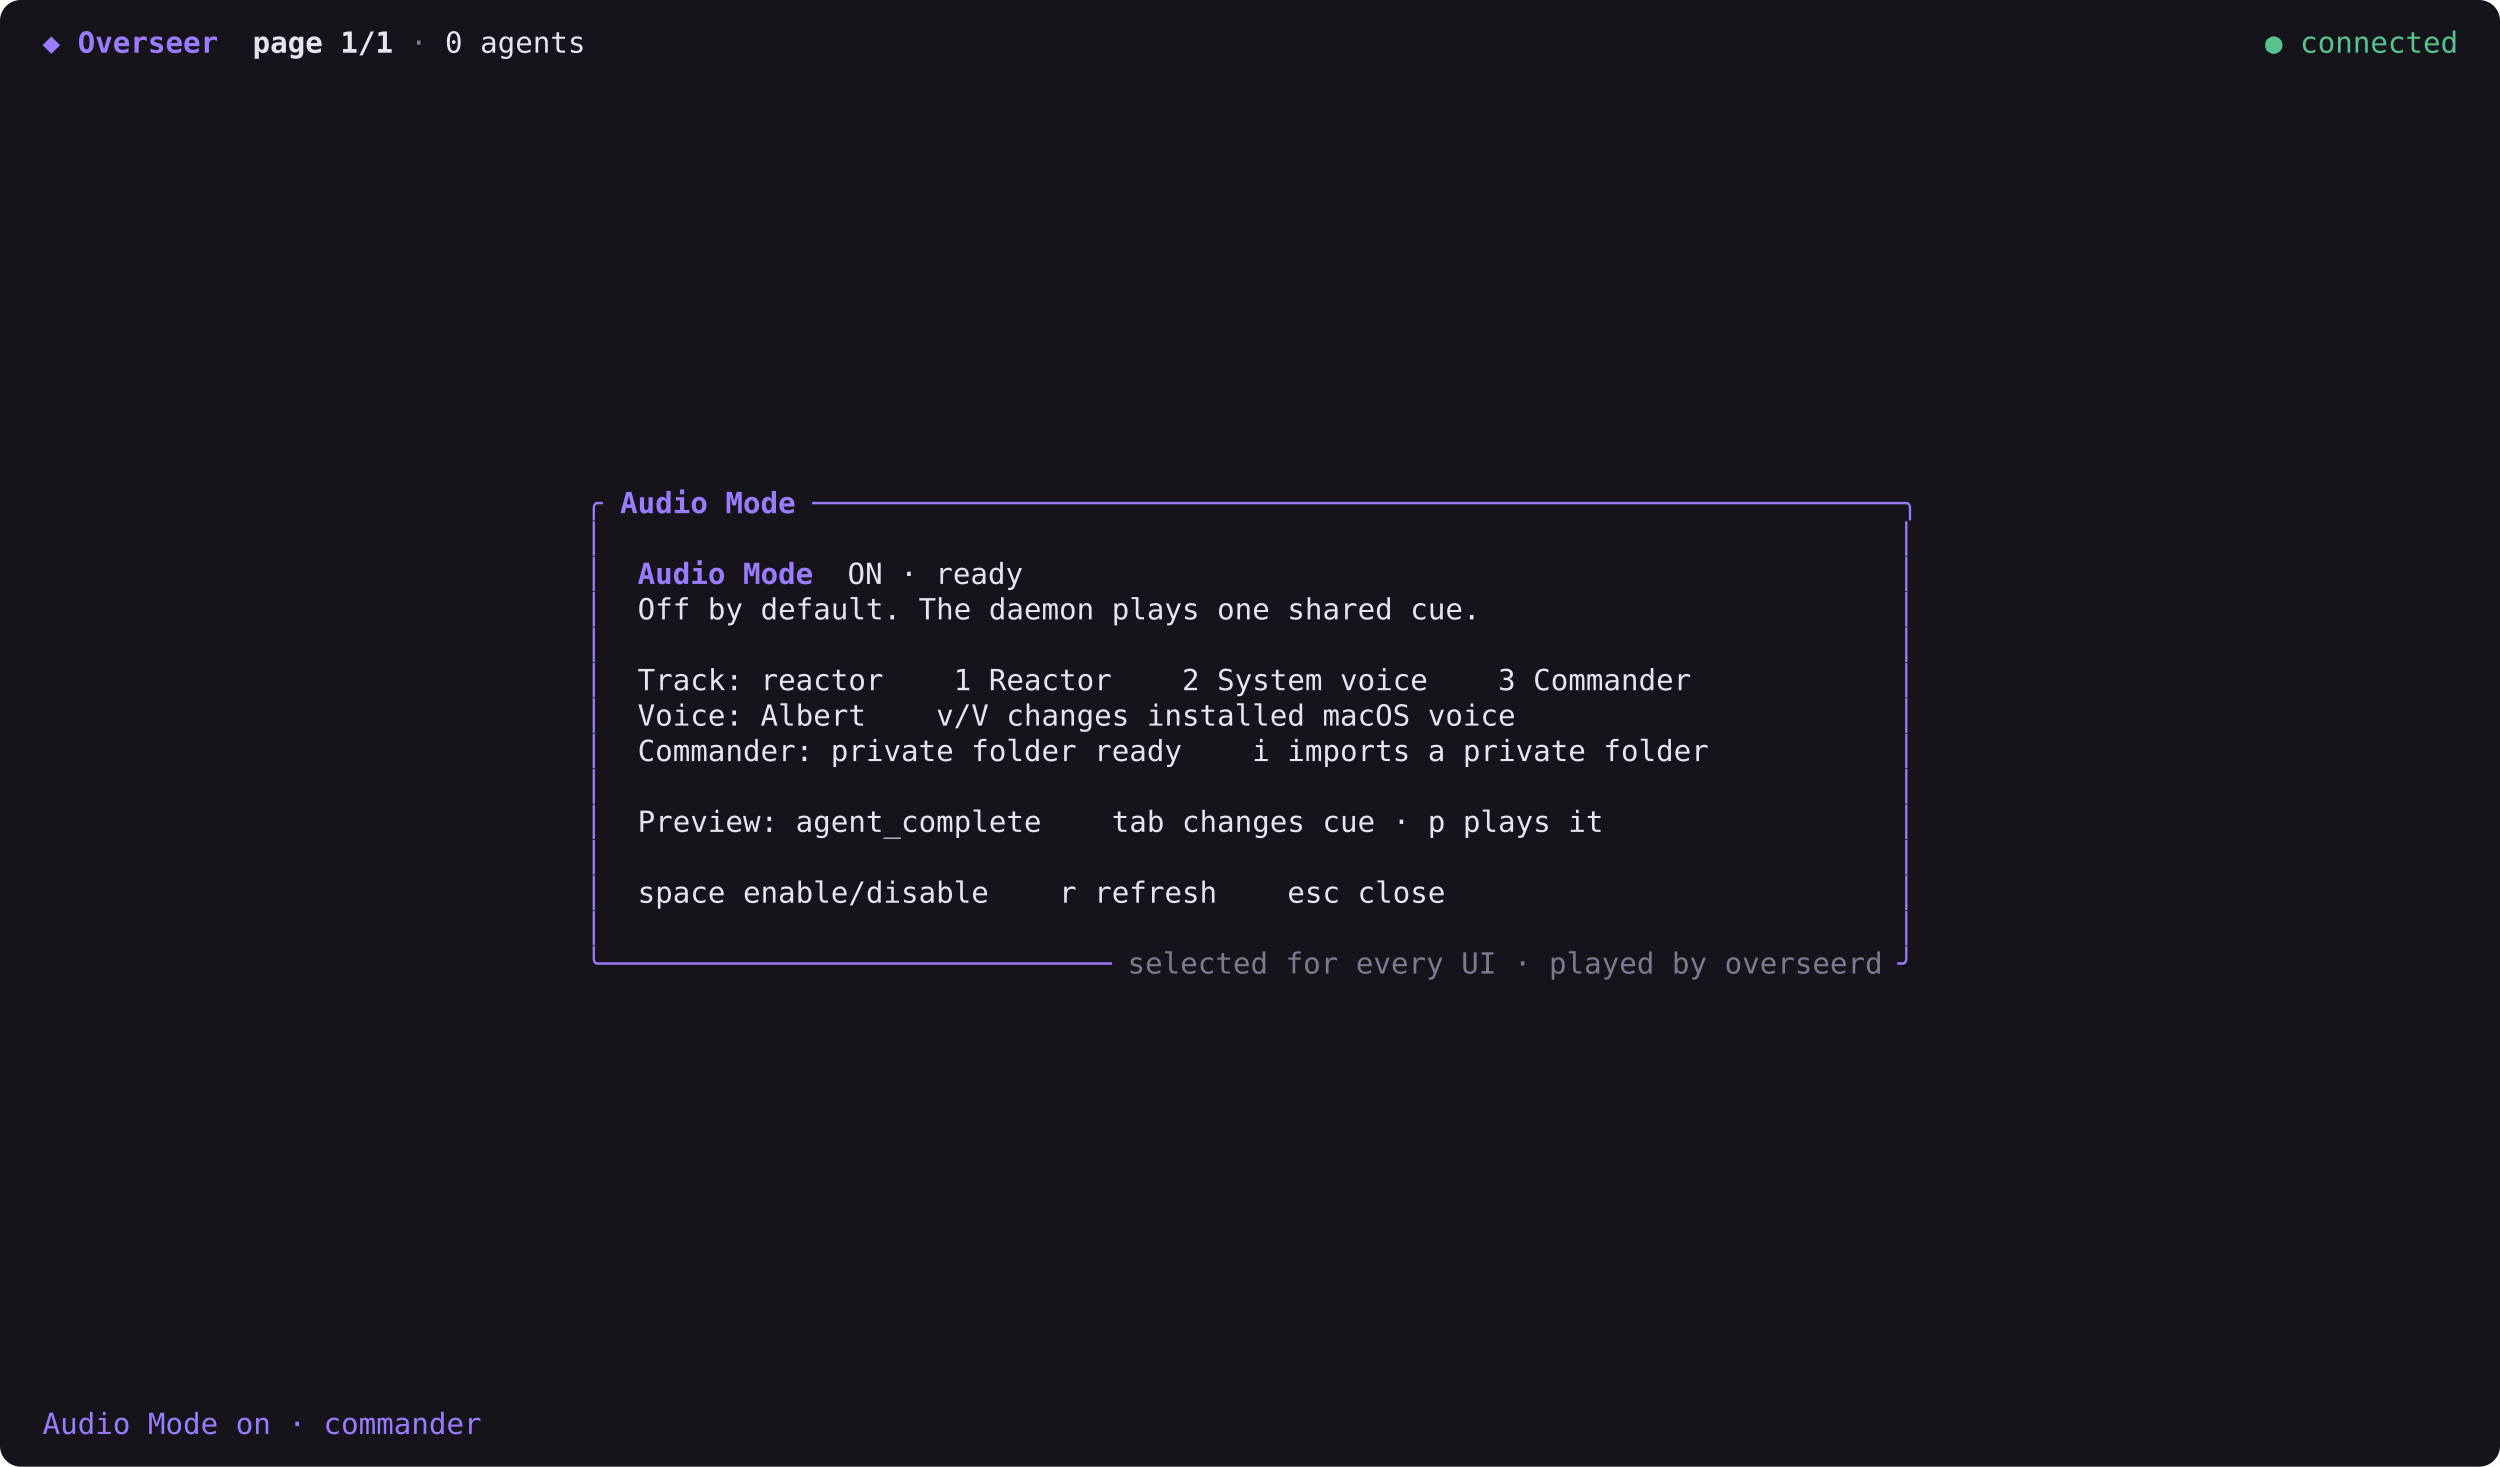
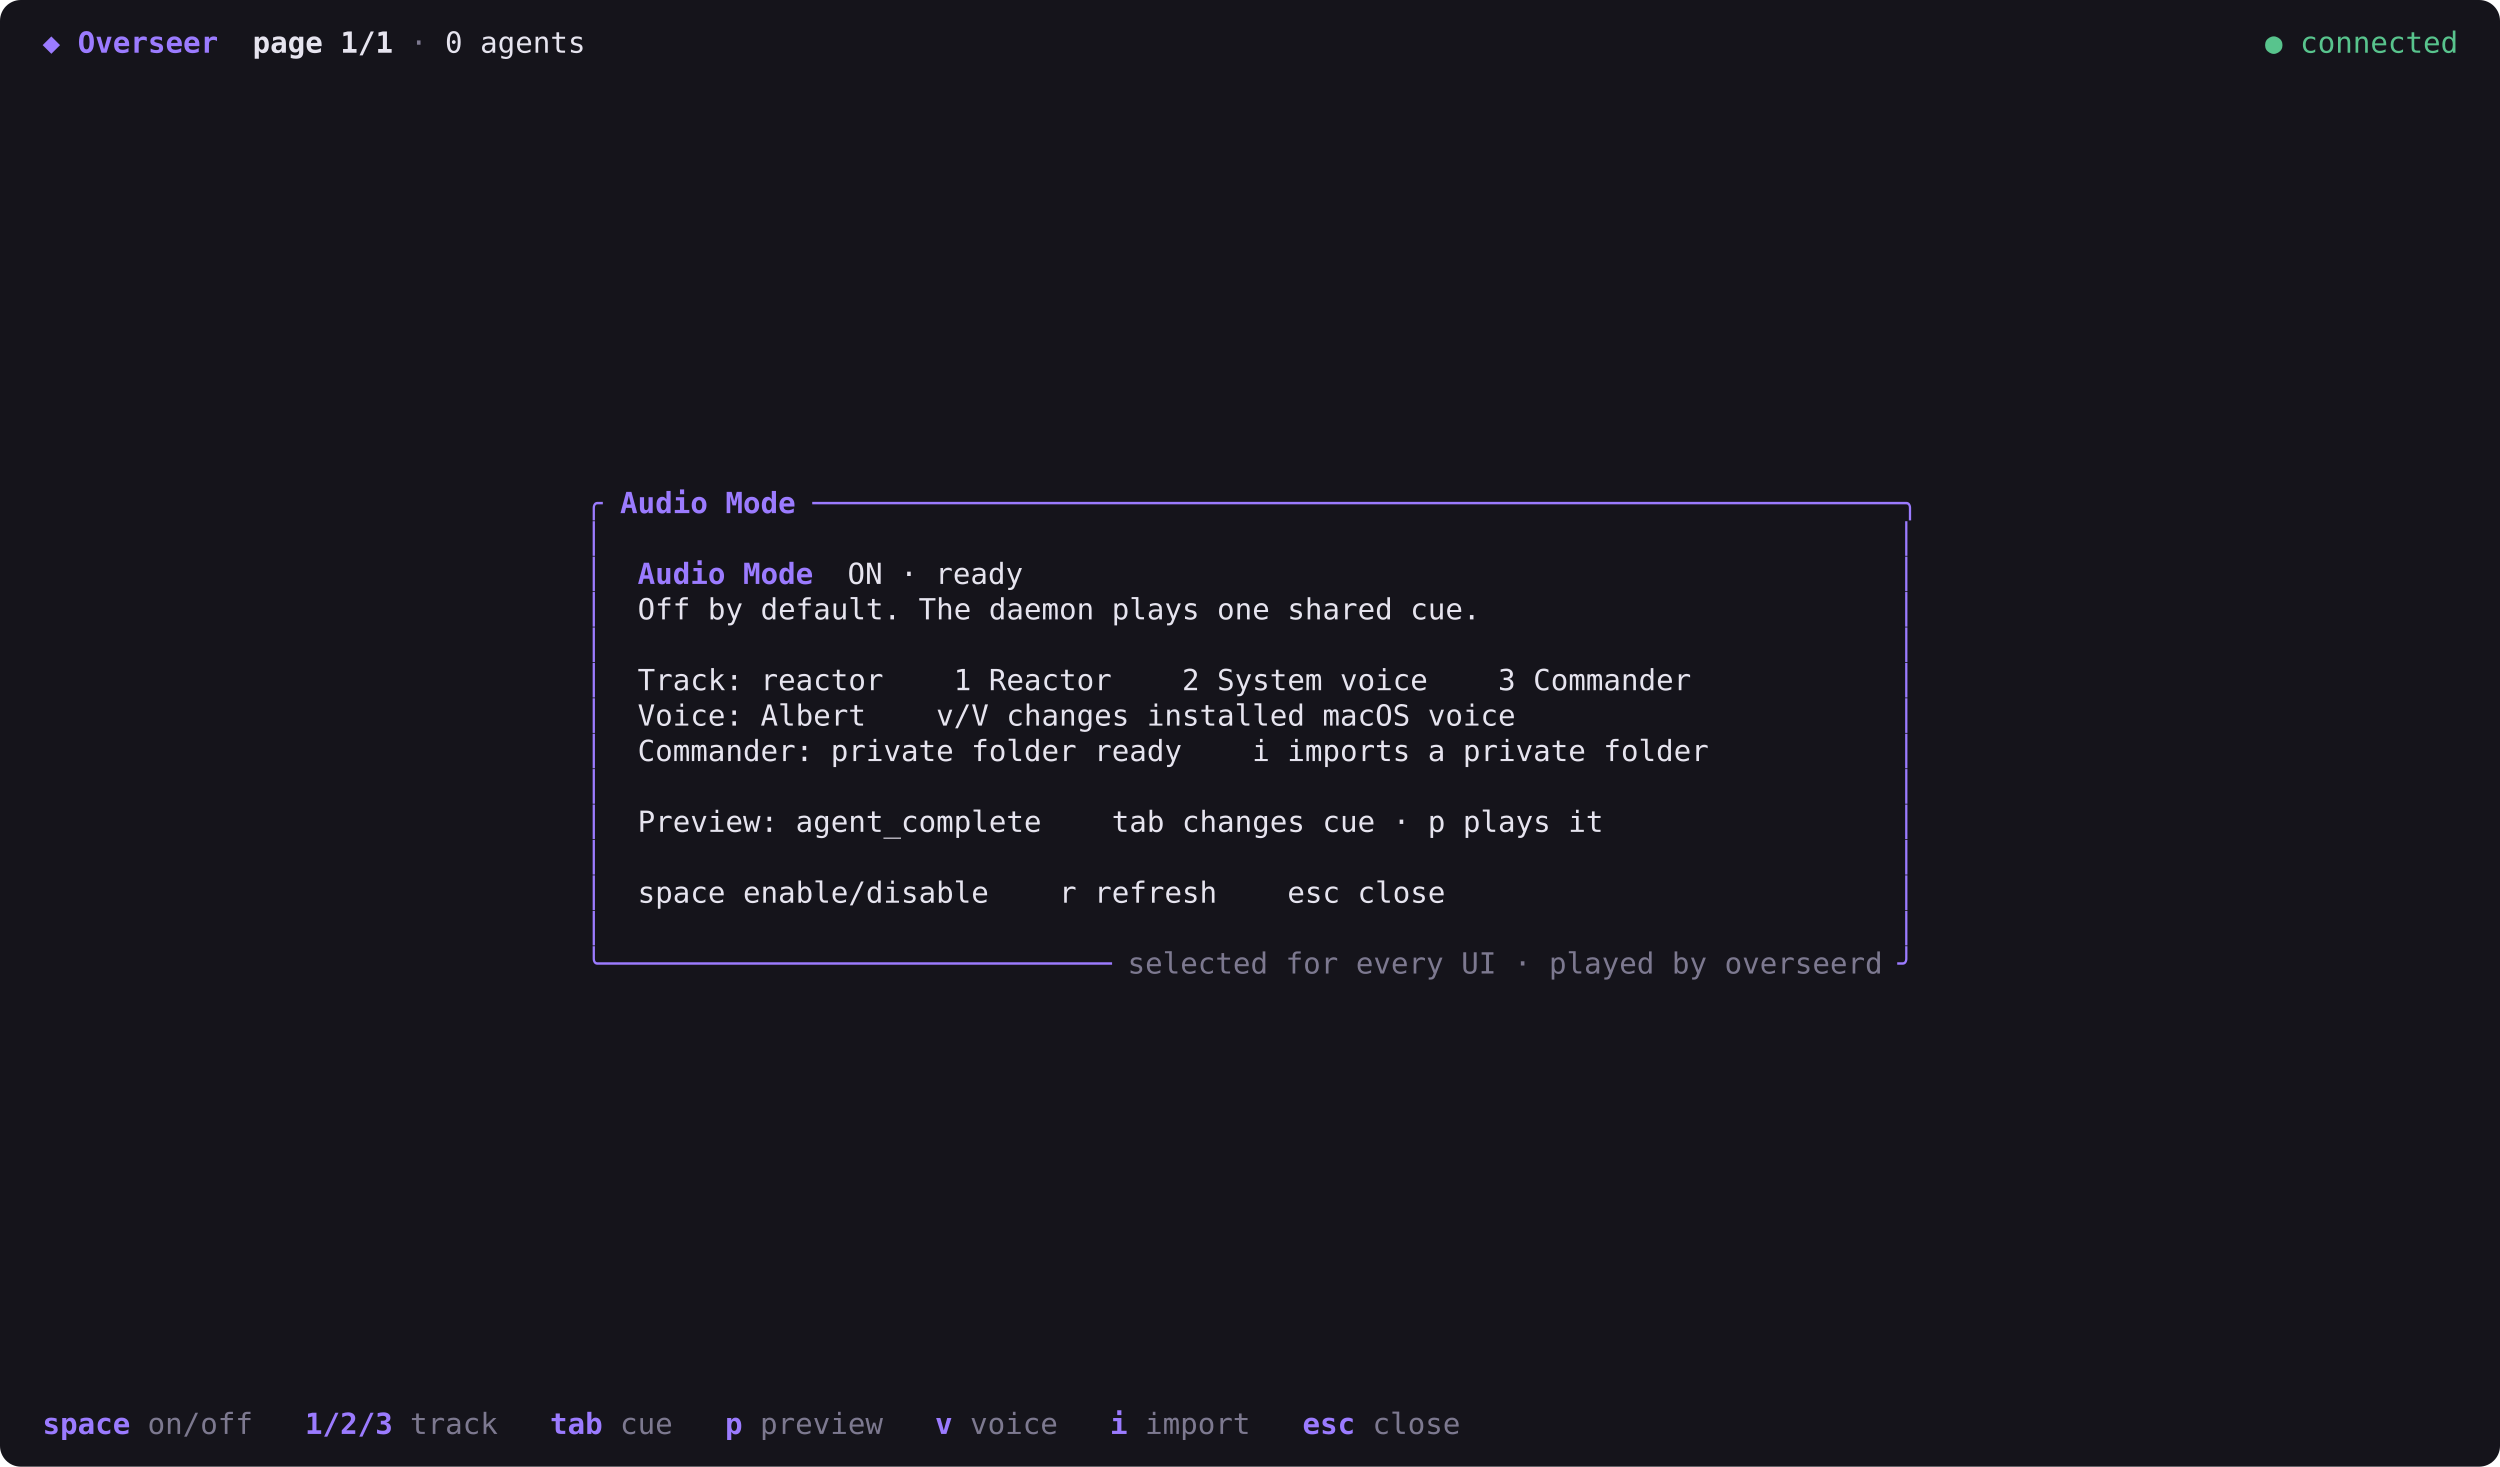
<svg xmlns="http://www.w3.org/2000/svg" width="1200" height="704" viewBox="0 0 1200 704">
  <rect width="100%" height="100%" rx="10" fill="#15141b" />
  <g font-family="ui-monospace, SFMono-Regular, Menlo, monospace" font-size="14">
    <text x="12.0" y="25.3" textLength="100.8" lengthAdjust="spacingAndGlyphs" fill="#9b7bff" font-weight="700" xml:space="preserve"> ◆ Overseer </text>
    <text x="112.8" y="25.3" textLength="84.0" lengthAdjust="spacingAndGlyphs" fill="#e6e4ef" font-weight="700" xml:space="preserve"> page 1/1 </text>
    <text x="196.8" y="25.3" textLength="16.8" lengthAdjust="spacingAndGlyphs" fill="#7d7990" xml:space="preserve">· </text>
    <text x="213.6" y="25.3" textLength="873.6" lengthAdjust="spacingAndGlyphs" fill="#e6e4ef" xml:space="preserve">0 agents                                                                                                </text>
    <text x="1087.2" y="25.3" textLength="100.8" lengthAdjust="spacingAndGlyphs" fill="#58c48d" xml:space="preserve">● connected </text>
    <text x="280.8" y="246.3" textLength="8.4" lengthAdjust="spacingAndGlyphs" fill="#9b7bff" xml:space="preserve">╭</text>
    <text x="289.2" y="246.3" textLength="100.8" lengthAdjust="spacingAndGlyphs" fill="#9b7bff" font-weight="700" xml:space="preserve"> Audio Mode </text>
    <text x="390.0" y="246.3" textLength="529.2" lengthAdjust="spacingAndGlyphs" fill="#9b7bff" xml:space="preserve">──────────────────────────────────────────────────────────────╮</text>
    <text x="280.8" y="263.3" textLength="8.4" lengthAdjust="spacingAndGlyphs" fill="#9b7bff" xml:space="preserve">│</text>
    <text x="910.8" y="263.3" textLength="8.4" lengthAdjust="spacingAndGlyphs" fill="#9b7bff" xml:space="preserve">│</text>
    <text x="280.8" y="280.3" textLength="8.4" lengthAdjust="spacingAndGlyphs" fill="#9b7bff" xml:space="preserve">│</text>
    <text x="289.2" y="280.3" textLength="117.6" lengthAdjust="spacingAndGlyphs" fill="#9b7bff" font-weight="700" xml:space="preserve">  Audio Mode  </text>
    <text x="406.8" y="280.3" textLength="504.0" lengthAdjust="spacingAndGlyphs" fill="#e6e4ef" xml:space="preserve">ON · ready                                                  </text>
    <text x="910.8" y="280.3" textLength="8.4" lengthAdjust="spacingAndGlyphs" fill="#9b7bff" xml:space="preserve">│</text>
    <text x="280.8" y="297.3" textLength="8.4" lengthAdjust="spacingAndGlyphs" fill="#9b7bff" xml:space="preserve">│</text>
    <text x="289.2" y="297.3" textLength="621.6" lengthAdjust="spacingAndGlyphs" fill="#e6e4ef" xml:space="preserve">  Off by default. The daemon plays one shared cue.                        </text>
    <text x="910.8" y="297.3" textLength="8.4" lengthAdjust="spacingAndGlyphs" fill="#9b7bff" xml:space="preserve">│</text>
    <text x="280.8" y="314.3" textLength="8.4" lengthAdjust="spacingAndGlyphs" fill="#9b7bff" xml:space="preserve">│</text>
    <text x="910.8" y="314.3" textLength="8.4" lengthAdjust="spacingAndGlyphs" fill="#9b7bff" xml:space="preserve">│</text>
    <text x="280.8" y="331.3" textLength="8.4" lengthAdjust="spacingAndGlyphs" fill="#9b7bff" xml:space="preserve">│</text>
    <text x="289.2" y="331.3" textLength="621.6" lengthAdjust="spacingAndGlyphs" fill="#e6e4ef" xml:space="preserve">  Track: reactor    1 Reactor    2 System voice    3 Commander            </text>
    <text x="910.8" y="331.3" textLength="8.4" lengthAdjust="spacingAndGlyphs" fill="#9b7bff" xml:space="preserve">│</text>
    <text x="280.8" y="348.3" textLength="8.4" lengthAdjust="spacingAndGlyphs" fill="#9b7bff" xml:space="preserve">│</text>
    <text x="289.2" y="348.3" textLength="621.6" lengthAdjust="spacingAndGlyphs" fill="#e6e4ef" xml:space="preserve">  Voice: Albert    v/V changes installed macOS voice                      </text>
    <text x="910.8" y="348.3" textLength="8.4" lengthAdjust="spacingAndGlyphs" fill="#9b7bff" xml:space="preserve">│</text>
    <text x="280.8" y="365.3" textLength="8.4" lengthAdjust="spacingAndGlyphs" fill="#9b7bff" xml:space="preserve">│</text>
    <text x="289.2" y="365.3" textLength="621.6" lengthAdjust="spacingAndGlyphs" fill="#e6e4ef" xml:space="preserve">  Commander: private folder ready    i imports a private folder           </text>
    <text x="910.8" y="365.3" textLength="8.4" lengthAdjust="spacingAndGlyphs" fill="#9b7bff" xml:space="preserve">│</text>
    <text x="280.8" y="382.3" textLength="8.4" lengthAdjust="spacingAndGlyphs" fill="#9b7bff" xml:space="preserve">│</text>
    <text x="910.8" y="382.3" textLength="8.4" lengthAdjust="spacingAndGlyphs" fill="#9b7bff" xml:space="preserve">│</text>
    <text x="280.8" y="399.3" textLength="8.4" lengthAdjust="spacingAndGlyphs" fill="#9b7bff" xml:space="preserve">│</text>
    <text x="289.2" y="399.3" textLength="621.6" lengthAdjust="spacingAndGlyphs" fill="#e6e4ef" xml:space="preserve">  Preview: agent_complete    tab changes cue · p plays it                 </text>
    <text x="910.8" y="399.3" textLength="8.4" lengthAdjust="spacingAndGlyphs" fill="#9b7bff" xml:space="preserve">│</text>
    <text x="280.8" y="416.3" textLength="8.4" lengthAdjust="spacingAndGlyphs" fill="#9b7bff" xml:space="preserve">│</text>
    <text x="910.8" y="416.3" textLength="8.4" lengthAdjust="spacingAndGlyphs" fill="#9b7bff" xml:space="preserve">│</text>
    <text x="280.8" y="433.3" textLength="8.4" lengthAdjust="spacingAndGlyphs" fill="#9b7bff" xml:space="preserve">│</text>
    <text x="289.2" y="433.3" textLength="621.6" lengthAdjust="spacingAndGlyphs" fill="#e6e4ef" xml:space="preserve">  space enable/disable    r refresh    esc close                          </text>
    <text x="910.8" y="433.3" textLength="8.4" lengthAdjust="spacingAndGlyphs" fill="#9b7bff" xml:space="preserve">│</text>
    <text x="280.8" y="450.3" textLength="8.4" lengthAdjust="spacingAndGlyphs" fill="#9b7bff" xml:space="preserve">│</text>
    <text x="910.8" y="450.3" textLength="8.4" lengthAdjust="spacingAndGlyphs" fill="#9b7bff" xml:space="preserve">│</text>
    <text x="280.8" y="467.3" textLength="252.0" lengthAdjust="spacingAndGlyphs" fill="#9b7bff" xml:space="preserve">╰─────────────────────────────</text>
    <text x="532.8" y="467.3" textLength="378.0" lengthAdjust="spacingAndGlyphs" fill="#7d7990" xml:space="preserve"> selected for every UI · played by overseerd </text>
    <text x="910.8" y="467.3" textLength="8.4" lengthAdjust="spacingAndGlyphs" fill="#9b7bff" xml:space="preserve">╯</text>
-     <text x="12.0" y="688.3" textLength="218.4" lengthAdjust="spacingAndGlyphs" fill="#9b7bff" xml:space="preserve"> Audio Mode on · commander</text>
+     <text x="20.4" y="688.3" textLength="42.0" lengthAdjust="spacingAndGlyphs" fill="#9b7bff" font-weight="700" xml:space="preserve">space</text>
+     <text x="62.4" y="688.3" textLength="84.0" lengthAdjust="spacingAndGlyphs" fill="#7d7990" xml:space="preserve"> on/off   </text>
+     <text x="146.4" y="688.3" textLength="42.0" lengthAdjust="spacingAndGlyphs" fill="#9b7bff" font-weight="700" xml:space="preserve">1/2/3</text>
+     <text x="188.4" y="688.3" textLength="75.6" lengthAdjust="spacingAndGlyphs" fill="#7d7990" xml:space="preserve"> track   </text>
+     <text x="264.0" y="688.3" textLength="25.2" lengthAdjust="spacingAndGlyphs" fill="#9b7bff" font-weight="700" xml:space="preserve">tab</text>
+     <text x="289.2" y="688.3" textLength="58.8" lengthAdjust="spacingAndGlyphs" fill="#7d7990" xml:space="preserve"> cue   </text>
+     <text x="348.0" y="688.3" textLength="8.4" lengthAdjust="spacingAndGlyphs" fill="#9b7bff" font-weight="700" xml:space="preserve">p</text>
+     <text x="356.4" y="688.3" textLength="92.4" lengthAdjust="spacingAndGlyphs" fill="#7d7990" xml:space="preserve"> preview   </text>
+     <text x="448.8" y="688.3" textLength="8.4" lengthAdjust="spacingAndGlyphs" fill="#9b7bff" font-weight="700" xml:space="preserve">v</text>
+     <text x="457.2" y="688.3" textLength="75.6" lengthAdjust="spacingAndGlyphs" fill="#7d7990" xml:space="preserve"> voice   </text>
+     <text x="532.8" y="688.3" textLength="8.4" lengthAdjust="spacingAndGlyphs" fill="#9b7bff" font-weight="700" xml:space="preserve">i</text>
+     <text x="541.2" y="688.3" textLength="84.0" lengthAdjust="spacingAndGlyphs" fill="#7d7990" xml:space="preserve"> import   </text>
+     <text x="625.2" y="688.3" textLength="25.2" lengthAdjust="spacingAndGlyphs" fill="#9b7bff" font-weight="700" xml:space="preserve">esc</text>
+     <text x="650.4" y="688.3" textLength="75.6" lengthAdjust="spacingAndGlyphs" fill="#7d7990" xml:space="preserve"> close   </text>
  </g>
</svg>
